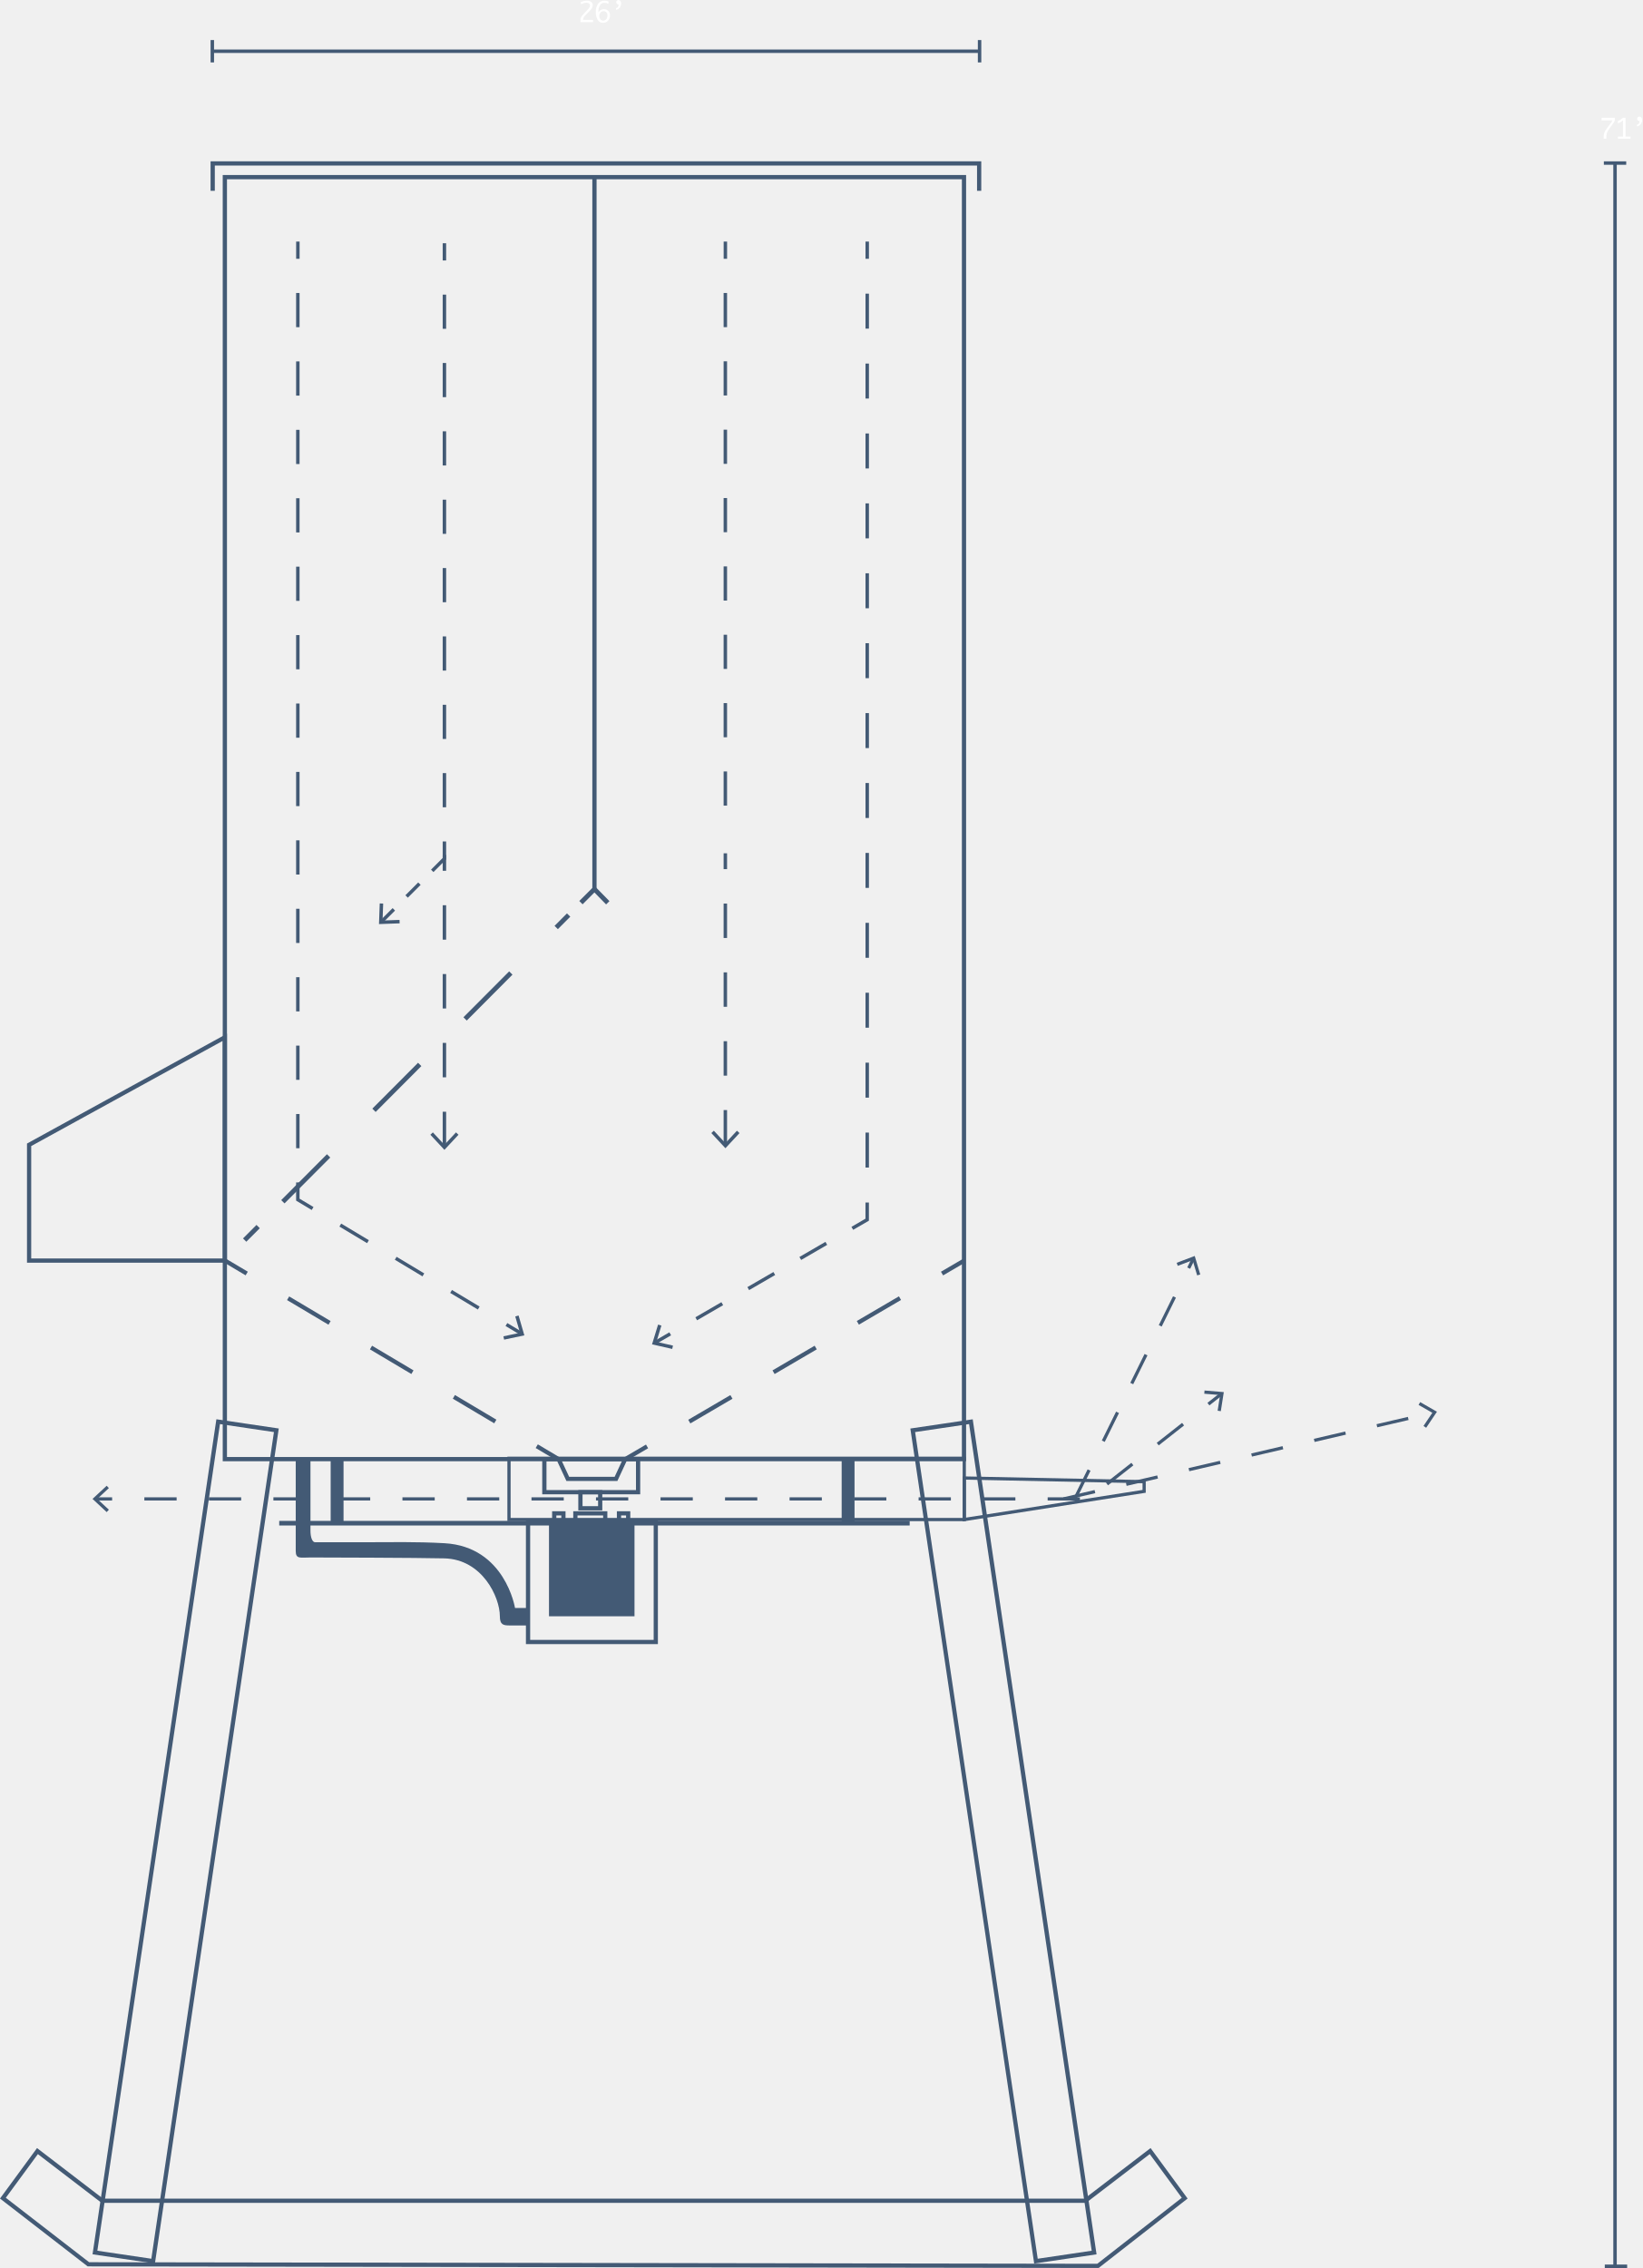
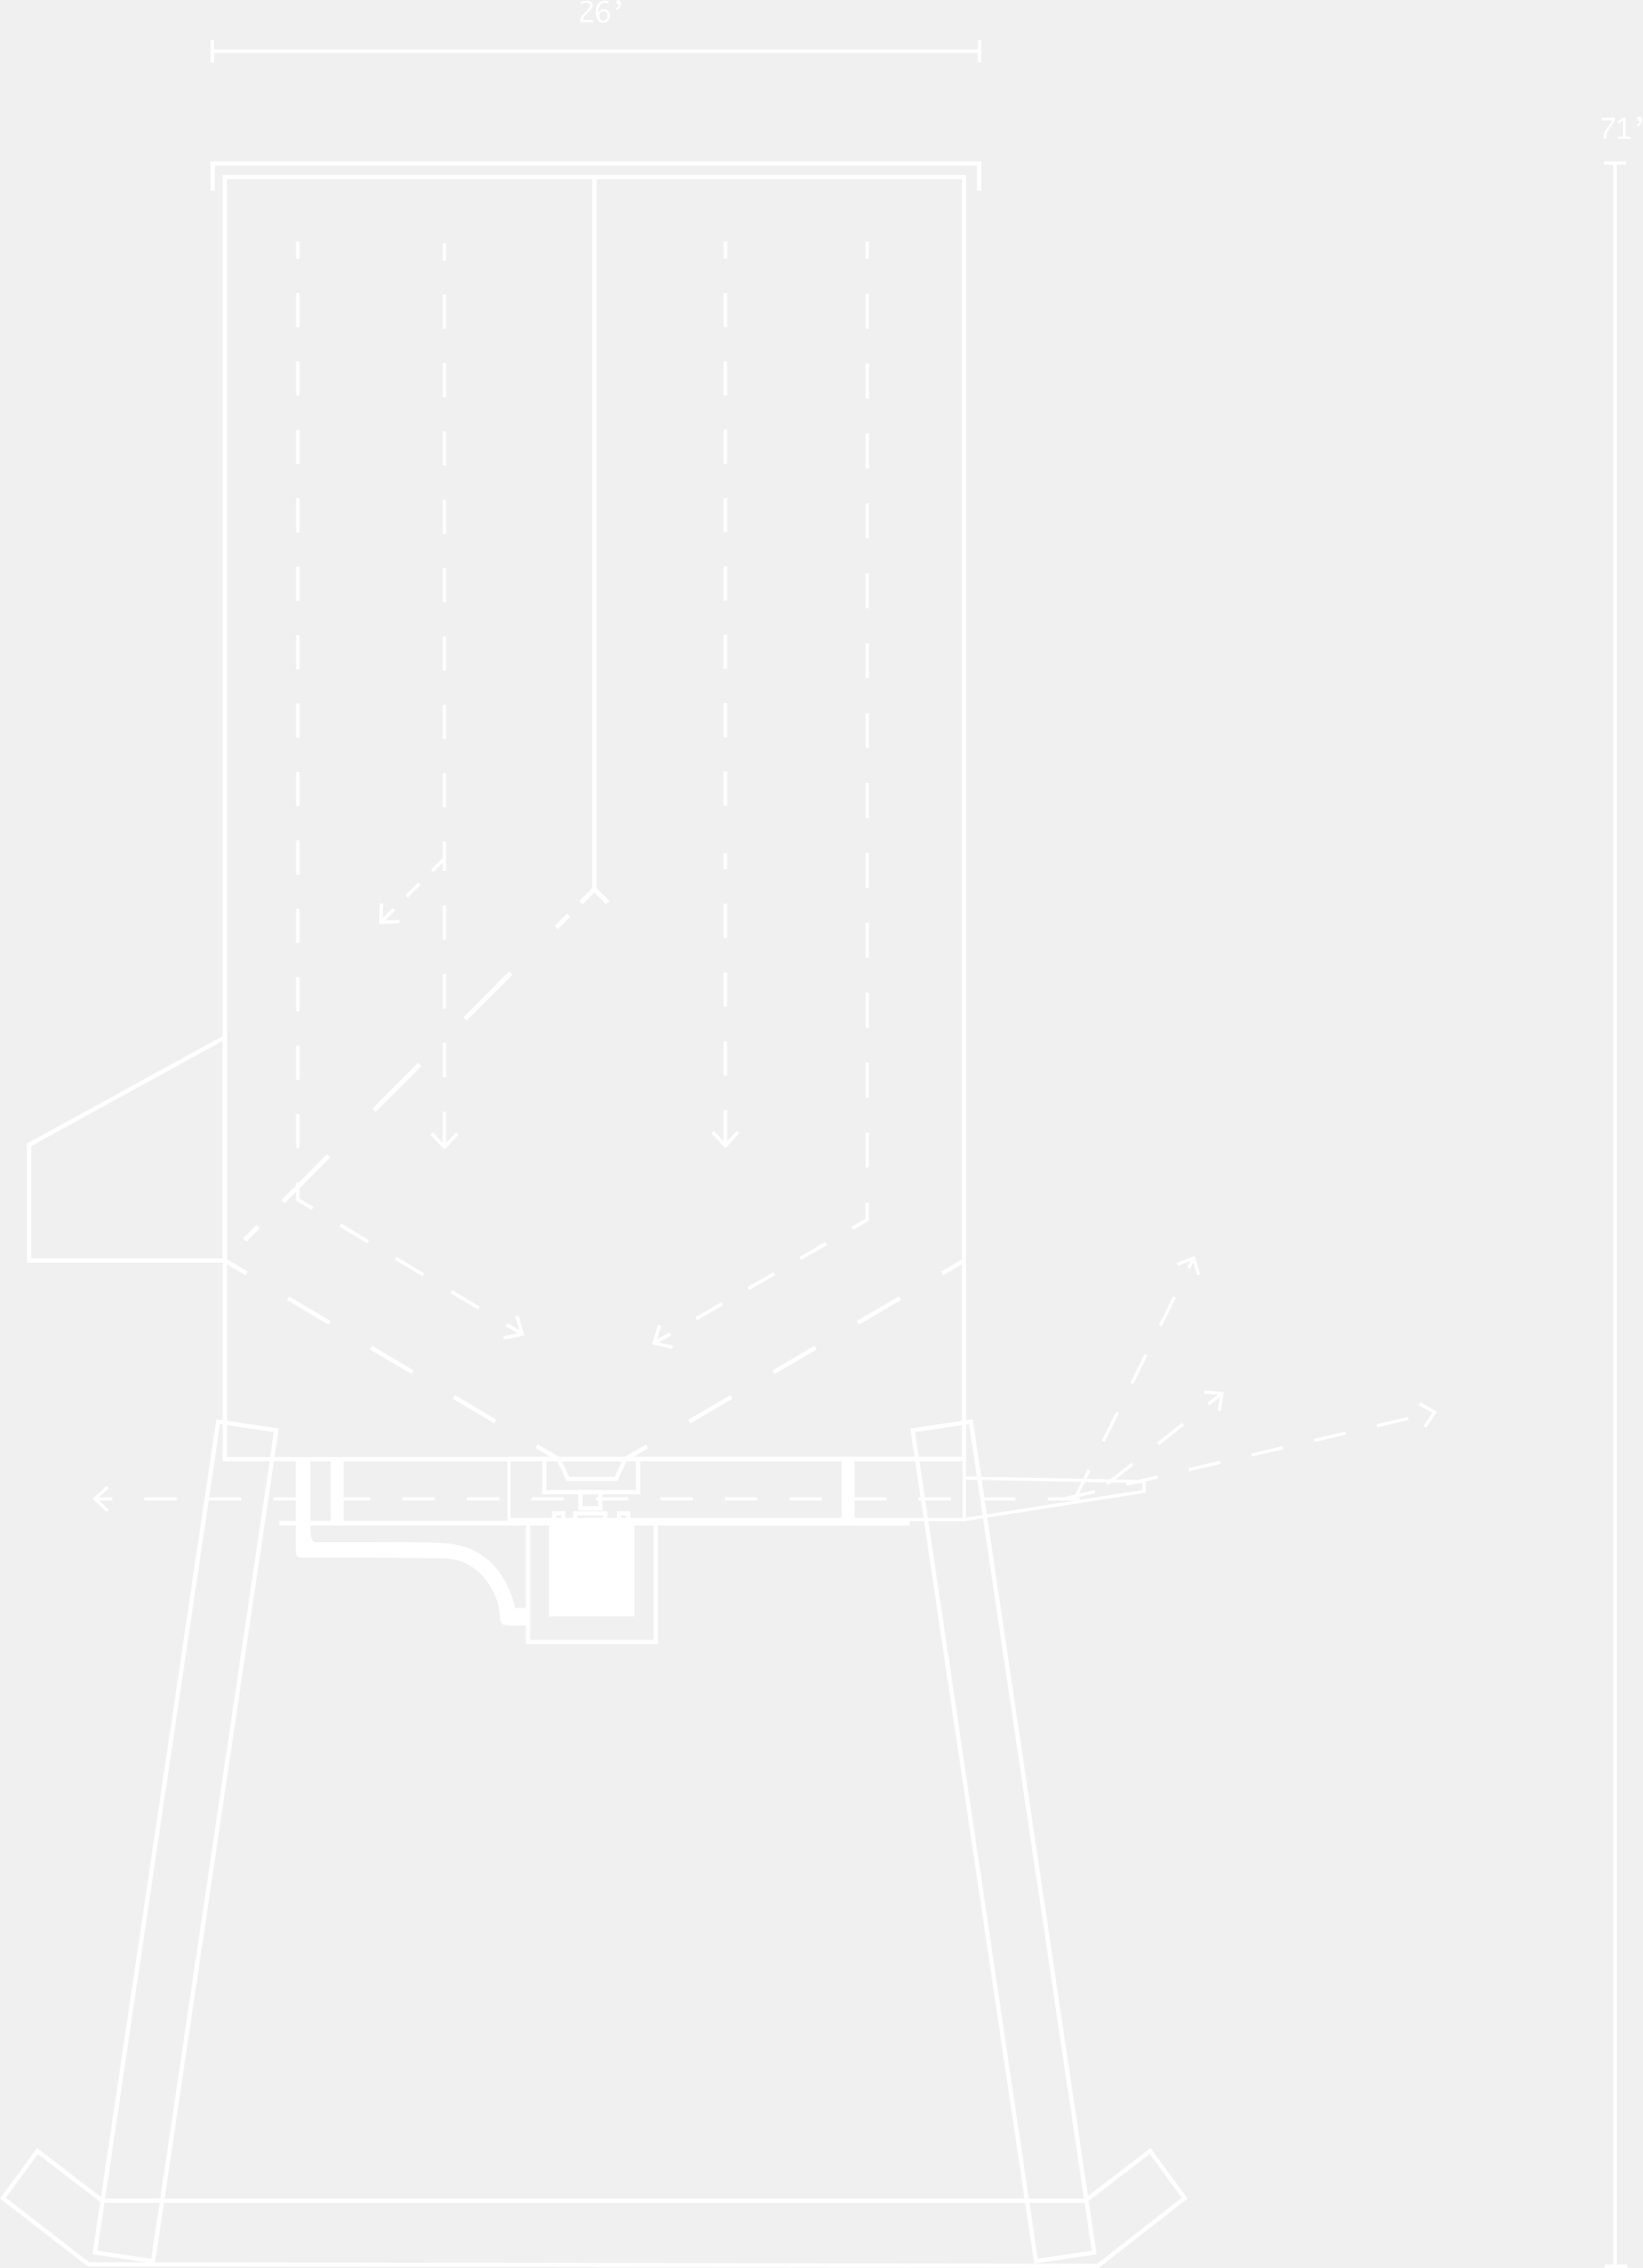
- <svg xmlns="http://www.w3.org/2000/svg" id="Layer_2" data-name="Layer 2" viewBox="0 0 510.42 704.98">
+ <svg xmlns="http://www.w3.org/2000/svg" id="Layer_2" data-name="Layer 2" viewBox="0 0 510.41 704.98">
  <defs>
    <style>
      .cls-1 {
-         fill: #435a75;
-       }
- 
-       .cls-1, .cls-2 {
+         fill: #fff;
        stroke-width: 0px;
-       }
- 
-       .cls-2 {
-         fill: #fff;
      }
    </style>
  </defs>
-   <g id="back">
-     <g>
-       <rect class="cls-1" x="501.46" y="50.68" width="1.07" height="653.76" />
-       <rect class="cls-1" x="498.81" y="703.91" width="6.95" height="1.07" />
-       <rect class="cls-1" x="498.52" y="50.15" width="6.95" height="1.07" />
-       <path class="cls-1" d="M300.29,454.21H69.23V54.4h231.06v399.8h0ZM70.55,452.89h228.43V55.72H70.55v397.17Z" />
-       <rect class="cls-1" x="184.11" y="55.06" width="1.32" height="221.61" />
-       <path class="cls-1" d="M8.39,355.46l62.16-34.15v71.19H8.39v-37.04ZM69.23,323.54l-59.53,32.7v34.94h59.53v-67.64Z" />
-       <path class="cls-1" d="M305.01,59.31h-1.32v-7.85H66.77v7.85h-1.32v-9.17h239.55v9.17Z" />
-       <path class="cls-1" d="M48.15,703.6l-19.39-2.88.1-.65,38.4-258.91,19.39,2.87-.1.65-38.4,258.91h0ZM30.26,699.61l16.78,2.49,38.11-256.96-16.78-2.49-38.11,256.96h0Z" />
-       <path class="cls-1" d="M321.45,703.6l-.09-.65-38.4-258.91,19.39-2.87.09.65,38.4,258.91-19.39,2.87ZM284.44,445.14l38.11,256.96,16.78-2.49-38.11-256.96-16.78,2.49Z" />
-       <path class="cls-1" d="M337.58,684.73l19.79-15.16,9.96,13.58-26.28,20.52-313.35-.49-25.89-20.03,9.96-13.57,19.62,15.02.17.13h306.02ZM337.13,683.41H32.01l-20.5-15.71-11.51,15.69,27.25,21.09,314.02.49h.23l27.64-21.58-11.51-15.69-20.51,15.7h0Z" />
-       <path class="cls-1" d="M198.99,464.49h-30.45v-11.6h30.45v11.6ZM169.86,463.17h27.82v-8.97h-27.82v8.97h0Z" />
-       <path class="cls-1" d="M191.9,460.35h-15.84l-3.03-6.52,1.19-.55,2.68,5.76h14.15l2.68-5.76,1.19.55-3.03,6.52h0Z" />
-       <rect class="cls-1" x="102.78" y="453.55" width="4" height="19.71" />
-       <rect class="cls-1" x="261.61" y="453.55" width="4" height="19.71" />
-       <rect class="cls-1" x="86.79" y="472.75" width="195.96" height="1.43" />
-       <path class="cls-1" d="M91.92,453.55v28.57c0,2.57,1.43,2,4.57,2s33.28.08,41.62.28c11.75.28,17.26,12,17.26,18,0,2.58,1.01,2.85,3,2.85h5.71v-5.43h-4s-3.05-19.06-21.9-20.13c-9.07-.51-16.26-.3-25.4-.3h-14.85c-.86,0-1.43-1.57-1.43-3.57v-22.28h-4.57Z" />
-       <path class="cls-1" d="M187.21,469.49h-7.46v-6.31h7.46v6.31h0ZM181.07,468.17h4.83v-3.68h-4.83v3.68Z" />
-       <path class="cls-1" d="M188.78,473.92h-10.6v-4.17h10.6v4.17ZM179.5,472.6h7.97v-1.54h-7.97v1.54Z" />
-       <path class="cls-1" d="M175.78,473.92h-4.17v-4.17h4.17v4.17ZM172.93,472.6h1.54v-1.54h-1.54v1.54Z" />
-       <path class="cls-1" d="M195.92,473.92h-4.18v-4.17h4.17v4.17h0ZM193.06,472.6h1.54v-1.54h-1.54v1.54Z" />
-       <path class="cls-1" d="M204.49,511.05h-41.02v-38.45h41.02v38.45ZM164.79,509.74h38.39v-35.82h-38.39v35.82h0Z" />
-       <rect class="cls-1" x="170.64" y="473.26" width="26.58" height="29.14" />
-       <rect class="cls-1" x="193.77" y="450.93" width="7.89" height="1.32" transform="translate(-200.98 161.65) rotate(-30.33)" />
-       <path class="cls-1" d="M214.58,442.45l-.66-1.13,13.1-7.67.66,1.13-13.1,7.67ZM240.77,427.1l-.66-1.13,13.1-7.67.66,1.13-13.1,7.67ZM266.97,411.75l-.66-1.13,13.1-7.67.66,1.13-13.1,7.67Z" />
-       <rect class="cls-1" x="292.27" y="393.22" width="7.89" height="1.32" transform="translate(-158.36 203.49) rotate(-30.33)" />
-       <rect class="cls-1" x="72.64" y="389.89" width="1.32" height="7.9" transform="translate(-302.68 255.53) rotate(-59.26)" />
-       <path class="cls-1" d="M153.62,442.42l-12.88-7.66.67-1.13,12.88,7.66-.67,1.13ZM127.86,427.09l-12.88-7.66.67-1.13,12.88,7.66-.67,1.13ZM102.1,411.77l-12.88-7.66.67-1.13,12.88,7.66-.67,1.13h0Z" />
-       <rect class="cls-1" x="169.57" y="447.6" width="1.32" height="7.89" transform="translate(-304.87 366.97) rotate(-59.25)" />
-       <rect class="cls-1" x="92.05" y="75.09" width="1.07" height="5.35" />
-       <path class="cls-1" d="M93.11,356.91h-1.07v-10.63h1.07v10.63ZM93.11,335.65h-1.07v-10.63h1.07v10.63ZM93.11,314.38h-1.07v-10.63h1.07v10.63ZM93.11,293.11h-1.07v-10.63h1.07v10.63ZM93.11,271.84h-1.07v-10.63h1.07v10.63ZM93.11,250.57h-1.07v-10.63h1.07v10.63ZM93.11,229.31h-1.07v-10.63h1.07v10.63ZM93.11,208.04h-1.07v-10.63h1.07v10.63ZM93.11,186.77h-1.07v-10.63h1.07v10.63h0ZM93.11,165.5h-1.07v-10.63h1.07v10.63ZM93.11,144.24h-1.07v-10.63h1.07v10.63h0ZM93.11,122.97h-1.07v-10.63h1.07v10.63ZM93.11,101.7h-1.07v-10.63h1.07v10.63Z" />
-       <path class="cls-1" d="M96.89,376.11l-4.85-2.91v-5.65h1.07v5.05l4.33,2.59-.55.92h0Z" />
-       <path class="cls-1" d="M148.53,407.05l-8.6-5.16.55-.92,8.6,5.16-.55.92ZM131.32,396.74l-8.6-5.16.55-.92,8.6,5.16-.55.92h0ZM114.1,386.42l-8.6-5.16.55-.92,8.6,5.16-.55.92Z" />
-       <rect class="cls-1" x="159.17" y="410.41" width="1.07" height="5.35" transform="translate(-276.74 337.84) rotate(-59.08)" />
-       <path class="cls-1" d="M156.7,416.43l-.23-1.05,5.16-1.1-1.47-5.07,1.03-.3,1.79,6.17-6.29,1.33h0Z" />
-       <rect class="cls-1" x="269.02" y="75.09" width="1.07" height="5.35" />
-       <path class="cls-1" d="M270.09,362.92h-1.07v-10.87h1.07v10.87ZM270.09,341.19h-1.07v-10.87h1.07v10.87ZM270.09,319.45h-1.07v-10.87h1.07v10.87ZM270.09,297.72h-1.07v-10.87h1.07v10.87ZM270.09,275.99h-1.07v-10.87h1.07v10.87ZM270.09,254.26h-1.07v-10.87h1.07v10.87ZM270.09,232.53h-1.07v-10.87h1.07v10.87ZM270.09,210.8h-1.07v-10.87h1.07v10.87ZM270.09,189.07h-1.07v-10.87h1.07v10.87ZM270.09,167.34h-1.07v-10.87h1.07v10.87ZM270.09,145.61h-1.07v-10.87h1.07v10.87ZM270.09,123.88h-1.07v-10.87h1.07v10.87ZM270.09,102.15h-1.07v-10.87h1.07v10.87Z" />
-       <path class="cls-1" d="M265.19,382.28l-.54-.93,4.36-2.53v-5.04h1.07v5.66l-4.89,2.83h0Z" />
-       <path class="cls-1" d="M216.67,410.39l-.53-.93,8.09-4.69.54.93-8.09,4.69ZM232.85,401.01l-.54-.93,8.09-4.69.54.93-8.09,4.69ZM249.02,391.64l-.54-.93,8.09-4.69.54.93-8.09,4.69Z" />
-       <rect class="cls-1" x="203.34" y="415.41" width="5.35" height="1.07" transform="translate(-180.96 159.61) rotate(-30.13)" />
-       <path class="cls-1" d="M204.56,411.73l1.02.31-1.54,5.05,5.14,1.17-.24,1.04-6.27-1.43,1.88-6.14h0Z" />
-       <rect class="cls-1" x="224.93" y="75.09" width="1.07" height="5.35" />
-       <path class="cls-1" d="M225.99,250.42h-1.07v-10.62h1.07v10.62ZM225.99,229.17h-1.07v-10.62h1.07v10.62ZM225.99,207.92h-1.07v-10.62h1.07v10.62ZM225.99,186.68h-1.07v-10.62h1.07v10.62ZM225.99,165.43h-1.07v-10.62h1.07v10.62ZM225.99,144.18h-1.07v-10.62h1.07v10.62ZM225.99,122.93h-1.07v-10.62h1.07v10.62ZM225.99,101.69h-1.07v-10.62h1.07v10.62Z" />
-       <path class="cls-1" d="M225.99,355.75h-1.07v-10.7h1.07v10.7ZM225.99,334.35h-1.07v-10.7h1.07v10.7ZM225.99,312.95h-1.07v-10.7h1.07v10.7ZM225.99,291.56h-1.07v-10.7h1.07v10.7ZM225.99,270.16h-1.07v-4.92h1.07v4.92Z" />
-       <path class="cls-1" d="M229.84,352.2l-.78-.73-3.59,3.86-3.59-3.86-.78.73,4.38,4.71,4.38-4.71Z" />
-       <polygon class="cls-1" points="303.94 12.45 303.94 15.39 66.53 15.39 66.53 12.45 65.46 12.45 65.46 19.4 66.53 19.4 66.53 16.46 303.94 16.46 303.94 19.4 305.01 19.4 305.01 12.45 303.94 12.45" />
-       <path class="cls-2" d="M184.34,6.88h-3.93v-.72c0-.2.04-.4.11-.59.1-.26.25-.5.43-.71.21-.26.43-.51.67-.76l.44-.45c.09-.09.28-.3.59-.64.23-.23.42-.49.59-.77.09-.16.14-.34.15-.53,0-.26-.12-.5-.33-.64-.22-.15-.48-.23-.75-.23-.18,0-.36.02-.53.06-.17.03-.34.08-.51.13-.15.05-.39.15-.72.3v-.69c.34-.16.69-.28,1.06-.34.29-.06.58-.09.87-.09.32,0,.63.05.93.17.26.09.49.28.63.51.13.22.21.48.21.74,0,.32-.1.63-.26.9-.28.43-.62.83-1,1.18l-.48.47-.4.39c-.23.23-.43.47-.62.74-.16.26-.25.55-.26.86h3.12v.72h0Z" />
-       <path class="cls-2" d="M185.98,3.84c.19-.29.45-.54.75-.73.29-.19.63-.28.98-.28.34,0,.66.08.96.25.29.15.53.4.69.69.17.32.25.67.24,1.03,0,.59-.2,1.16-.59,1.61-.39.45-.96.7-1.56.68-.7.03-1.36-.34-1.7-.95-.4-.74-.59-1.58-.56-2.42-.05-.91.2-1.81.72-2.56.45-.62,1.17-.97,1.94-.94.43,0,.86.06,1.27.19v.78c-.41-.21-.85-.32-1.31-.33-.56,0-1.08.3-1.34.8-.34.62-.51,1.32-.48,2.02v.17h0ZM187.5,6.42c.23,0,.44-.07.63-.19.22-.13.4-.34.5-.57.12-.26.19-.55.18-.84.02-.35-.09-.7-.31-.97-.21-.26-.54-.4-.87-.38-.37,0-.73.15-.97.44-.25.3-.39.68-.38,1.07-.02.38.12.76.37,1.04.21.25.52.4.85.4" />
-       <path class="cls-2" d="M191.49,3.05v-.52c.17-.04.32-.11.46-.23.11-.11.19-.23.25-.37.07-.17.1-.36.09-.55-.21.02-.43-.06-.57-.22-.11-.13-.18-.29-.18-.47,0-.19.07-.36.21-.49.13-.13.3-.2.47-.2.24,0,.46.11.6.3.18.24.27.53.25.83,0,.3-.07.6-.2.87-.13.26-.32.5-.55.69-.24.2-.53.32-.84.36" />
-       <path class="cls-2" d="M498.46,43.12v-.58c0-.39.04-.77.15-1.15.13-.37.32-.72.54-1.03.26-.38.47-.67.62-.88l.68-.9.25-.31c.19-.26.35-.55.47-.86h-3.36v-.78h4.12v.52c0,.2-.04.39-.12.57-.22.39-.47.77-.75,1.12-.1.14-.2.27-.3.41l-.43.61c-.28.39-.49.71-.62.94-.13.23-.23.47-.3.73-.08.33-.11.66-.1,1v.58h-.85,0Z" />
-       <path class="cls-2" d="M504.47,42.47v-5.01c-.22.17-.44.33-.68.47-.29.16-.59.3-.91.4v-.7c.59-.24,1.12-.58,1.59-1.01h.78v5.84h1.56v.65h-3.93v-.65h1.59,0Z" />
-       <path class="cls-2" d="M508.83,39.29v-.52c.17-.04.32-.11.46-.23.11-.11.19-.23.25-.37.07-.17.1-.36.09-.55-.21.02-.43-.06-.57-.22-.11-.13-.18-.29-.19-.47,0-.19.07-.36.21-.49.13-.13.3-.2.48-.2.24,0,.46.11.6.3.18.24.27.53.25.83,0,.3-.07.6-.2.87-.13.26-.32.5-.55.69-.24.2-.53.32-.84.36" />
-       <rect class="cls-1" x="137.6" y="75.61" width="1.07" height="5.35" />
-       <path class="cls-1" d="M137.6,240.31h1.07v10.62h-1.07v-10.62ZM137.6,219.07h1.07v10.62h-1.07v-10.62ZM137.6,197.82h1.07v10.62h-1.07v-10.62ZM137.6,176.57h1.07v10.62h-1.07v-10.62ZM137.6,155.32h1.07v10.62h-1.07v-10.62ZM137.6,134.07h1.07v10.62h-1.07v-10.62ZM137.6,112.83h1.07v10.62h-1.07v-10.62ZM137.6,91.58h1.07v10.62h-1.07v-10.62h0Z" />
-       <path class="cls-1" d="M133.97,270.32l3.63-3.63v-5.13h1.07v5.57l-3.94,3.94-.76-.76h0Z" />
-       <rect class="cls-1" x="125.56" y="276.13" width="5.63" height="1.07" transform="translate(-158.03 171.81) rotate(-45)" />
-       <rect class="cls-1" x="117.84" y="284.01" width="5.35" height="1.07" transform="translate(-165.88 168.51) rotate(-44.99)" />
-       <path class="cls-1" d="M117.8,287.24l.23-6.42,1.07.04-.19,5.27,5.27-.19.04,1.07-6.42.23h0Z" />
-       <path class="cls-1" d="M137.6,345.57h1.07v10.7h-1.07v-10.7ZM137.6,324.17h1.07v10.7h-1.07v-10.7ZM137.6,302.77h1.07v10.7h-1.07v-10.7ZM137.6,281.38h1.07v10.7h-1.07v-10.7ZM137.6,265.75h1.07v4.92h-1.07v-4.92Z" />
-       <path class="cls-1" d="M138.13,357.43l4.38-4.71-.78-.73-3.59,3.86-3.59-3.86-.78.73,4.38,4.71Z" />
-       <rect class="cls-1" x="75.17" y="382.64" width="5.93" height="1.45" transform="translate(-248.49 167.99) rotate(-45.08)" />
-       <path class="cls-1" d="M88.44,374.06l-1.03-1.02,14.21-14.26,1.03,1.02-14.21,14.26ZM116.76,345.64l-1.03-1.03,14.21-14.26,1.03,1.03-14.21,14.26ZM145.08,317.23l-1.03-1.03,14.21-14.26,1.03,1.02-14.21,14.27ZM173.4,288.81l-1.03-1.02,3.86-3.87,1.03,1.02-3.86,3.87Z" />
-       <polygon class="cls-1" points="188.39 281.13 184.76 277.41 181.09 281.09 180.06 280.06 184.77 275.35 189.43 280.11 188.39 281.13" />
+   <g id="Layer_2-2" data-name="Layer 2">
+     <g id="back">
      <g>
-         <path class="cls-1" d="M300.22,472.83h-142.51v-20.05h142.51v20.05ZM158.71,471.83h140.51v-18.05h-140.51v18.05Z" />
-         <path class="cls-1" d="M299.22,472.92v-14h.51s56.4,1.15,56.4,1.15v3.93l-56.91,8.92ZM300.22,459.93v11.81l54.91-8.61v-2.09l-54.91-1.11Z" />
+         <rect class="cls-1" x="501.46" y="50.68" width="1.07" height="653.76" />
+         <rect class="cls-1" x="498.81" y="703.91" width="6.95" height="1.07" />
+         <rect class="cls-1" x="498.52" y="50.15" width="6.95" height="1.07" />
+         <path class="cls-1" d="M300.29,454.21H69.23V54.4h231.06v399.8h0ZM70.55,452.89h228.43V55.72H70.55v397.17Z" />
+         <rect class="cls-1" x="184.11" y="55.06" width="1.32" height="221.61" />
+         <path class="cls-1" d="M8.39,355.46l62.16-34.15v71.19H8.39v-37.04ZM69.23,323.54l-59.53,32.7v34.94h59.53v-67.64h0Z" />
+         <path class="cls-1" d="M305.01,59.31h-1.32v-7.85H66.77v7.85h-1.32v-9.17h239.55v9.17h.01Z" />
+         <path class="cls-1" d="M48.15,703.6l-19.39-2.88.1-.65,38.4-258.91,19.39,2.87-.1.65-38.4,258.91h0ZM30.26,699.61l16.78,2.49,38.11-256.96-16.78-2.49-38.11,256.96h0Z" />
+         <path class="cls-1" d="M321.45,703.6l-.09-.65-38.4-258.91,19.39-2.87.09.65,38.4,258.91-19.39,2.87ZM284.44,445.14l38.11,256.96,16.78-2.49-38.11-256.96-16.78,2.49h0Z" />
+         <path class="cls-1" d="M337.58,684.73l19.79-15.16,9.96,13.58-26.28,20.52-313.35-.49-25.89-20.03,9.96-13.57,19.62,15.02.17.13h306.02ZM337.13,683.41H32.01l-20.5-15.71-11.51,15.69,27.25,21.09,314.02.49h.23l27.64-21.58-11.51-15.69-20.51,15.7h.01Z" />
+         <path class="cls-1" d="M198.99,464.49h-30.45v-11.6h30.45v11.6ZM169.86,463.17h27.82v-8.97h-27.82v8.97h0Z" />
+         <path class="cls-1" d="M191.9,460.35h-15.84l-3.03-6.52,1.19-.55,2.68,5.76h14.15l2.68-5.76,1.19.55-3.03,6.52h.01Z" />
+         <rect class="cls-1" x="102.78" y="453.55" width="4" height="19.71" />
+         <rect class="cls-1" x="261.61" y="453.55" width="4" height="19.71" />
+         <rect class="cls-1" x="86.79" y="472.75" width="195.96" height="1.43" />
+         <path class="cls-1" d="M91.92,453.55v28.57c0,2.57,1.43,2,4.57,2s33.28.08,41.62.28c11.75.28,17.26,12,17.26,18,0,2.58,1.01,2.85,3,2.85h5.71v-5.43h-4s-3.05-19.06-21.9-20.13c-9.07-.51-16.26-.3-25.4-.3h-14.85c-.86,0-1.43-1.57-1.43-3.57v-22.28h-4.58Z" />
+         <path class="cls-1" d="M187.21,469.49h-7.46v-6.31h7.46v6.31h0ZM181.07,468.17h4.83v-3.68h-4.83v3.68Z" />
+         <path class="cls-1" d="M188.78,473.92h-10.6v-4.17h10.6v4.17ZM179.5,472.6h7.97v-1.54h-7.97v1.54Z" />
+         <path class="cls-1" d="M175.78,473.92h-4.17v-4.17h4.17v4.17ZM172.93,472.6h1.54v-1.54h-1.54v1.54Z" />
+         <path class="cls-1" d="M195.92,473.92h-4.18v-4.17h4.17v4.17h0ZM193.06,472.6h1.54v-1.54h-1.54v1.54Z" />
+         <path class="cls-1" d="M204.49,511.05h-41.02v-38.45h41.02v38.45ZM164.79,509.74h38.39v-35.82h-38.39v35.82h0Z" />
+         <rect class="cls-1" x="170.64" y="473.26" width="26.58" height="29.14" />
+         <rect class="cls-1" x="193.77" y="450.93" width="7.89" height="1.32" transform="translate(-200.98 161.65) rotate(-30.33)" />
+         <path class="cls-1" d="M214.58,442.45l-.66-1.13,13.1-7.67.66,1.13-13.1,7.67ZM240.77,427.1l-.66-1.13,13.1-7.67.66,1.13-13.1,7.67ZM266.97,411.75l-.66-1.13,13.1-7.67.66,1.13-13.1,7.67Z" />
+         <rect class="cls-1" x="292.27" y="393.22" width="7.89" height="1.32" transform="translate(-158.36 203.49) rotate(-30.33)" />
+         <rect class="cls-1" x="72.63" y="389.89" width="1.32" height="7.9" transform="translate(-302.67 255.52) rotate(-59.26)" />
+         <path class="cls-1" d="M153.62,442.42l-12.88-7.66.67-1.13,12.88,7.66-.67,1.13ZM127.86,427.09l-12.88-7.66.67-1.13,12.88,7.66-.67,1.13ZM102.1,411.77l-12.88-7.66.67-1.13,12.88,7.66-.67,1.13h0Z" />
+         <rect class="cls-1" x="169.57" y="447.6" width="1.32" height="7.89" transform="translate(-304.87 366.97) rotate(-59.25)" />
+         <rect class="cls-1" x="92.05" y="75.09" width="1.07" height="5.35" />
+         <path class="cls-1" d="M93.11,356.91h-1.07v-10.63h1.07v10.63ZM93.11,335.65h-1.07v-10.63h1.07v10.63ZM93.11,314.38h-1.07v-10.63h1.07v10.63ZM93.11,293.11h-1.07v-10.63h1.07v10.63ZM93.11,271.84h-1.07v-10.63h1.07v10.63ZM93.11,250.57h-1.07v-10.63h1.07v10.63ZM93.11,229.31h-1.07v-10.63h1.07v10.63ZM93.11,208.04h-1.07v-10.63h1.07v10.63ZM93.11,186.77h-1.07v-10.63h1.07v10.63h0ZM93.11,165.5h-1.07v-10.63h1.07v10.63ZM93.11,144.24h-1.07v-10.63h1.07v10.63h0ZM93.11,122.97h-1.07v-10.63h1.07v10.63ZM93.11,101.7h-1.07v-10.63h1.07v10.63Z" />
+         <path class="cls-1" d="M96.89,376.11l-4.85-2.91v-5.65h1.07v5.05l4.33,2.59-.55.92h0Z" />
+         <path class="cls-1" d="M148.53,407.05l-8.6-5.16.55-.92,8.6,5.16-.55.92ZM131.32,396.74l-8.6-5.16.55-.92,8.6,5.16-.55.92h0ZM114.1,386.42l-8.6-5.16.55-.92,8.6,5.16-.55.92Z" />
+         <rect class="cls-1" x="159.17" y="410.42" width="1.07" height="5.35" transform="translate(-276.74 337.83) rotate(-59.08)" />
+         <path class="cls-1" d="M156.7,416.43l-.23-1.05,5.16-1.1-1.47-5.07,1.03-.3,1.79,6.17-6.29,1.33h0v.02Z" />
+         <rect class="cls-1" x="269.02" y="75.09" width="1.07" height="5.35" />
+         <path class="cls-1" d="M270.09,362.92h-1.07v-10.87h1.07v10.87ZM270.09,341.19h-1.07v-10.87h1.07v10.87ZM270.09,319.45h-1.07v-10.87h1.07v10.87ZM270.09,297.72h-1.07v-10.87h1.07v10.87ZM270.09,275.99h-1.07v-10.87h1.07v10.87ZM270.09,254.26h-1.07v-10.87h1.07v10.87ZM270.09,232.53h-1.07v-10.87h1.07v10.87ZM270.09,210.8h-1.07v-10.87h1.07v10.87ZM270.09,189.07h-1.07v-10.87h1.07v10.87ZM270.09,167.34h-1.07v-10.87h1.07v10.87ZM270.09,145.61h-1.07v-10.87h1.07v10.87ZM270.09,123.88h-1.07v-10.87h1.07v10.87ZM270.09,102.15h-1.07v-10.87h1.07v10.87Z" />
+         <path class="cls-1" d="M265.19,382.28l-.54-.93,4.36-2.53v-5.04h1.07v5.66l-4.89,2.83h0Z" />
+         <path class="cls-1" d="M216.67,410.39l-.53-.93,8.09-4.69.54.93-8.09,4.69h0ZM232.85,401.01l-.54-.93,8.09-4.69.54.93-8.09,4.69ZM249.02,391.64l-.54-.93,8.09-4.69.54.93-8.09,4.69h0Z" />
+         <rect class="cls-1" x="203.33" y="415.41" width="5.35" height="1.07" transform="translate(-180.95 159.61) rotate(-30.13)" />
+         <path class="cls-1" d="M204.56,411.73l1.02.31-1.54,5.05,5.14,1.17-.24,1.04-6.27-1.43,1.88-6.14h0Z" />
+         <rect class="cls-1" x="224.93" y="75.09" width="1.07" height="5.35" />
+         <path class="cls-1" d="M225.99,250.42h-1.07v-10.62h1.07v10.62ZM225.99,229.17h-1.07v-10.62h1.07v10.62ZM225.99,207.92h-1.07v-10.62h1.07v10.62ZM225.99,186.68h-1.07v-10.62h1.07v10.62ZM225.99,165.43h-1.07v-10.62h1.07v10.62ZM225.99,144.18h-1.07v-10.62h1.07v10.62ZM225.99,122.93h-1.07v-10.62h1.07v10.62ZM225.99,101.69h-1.07v-10.62h1.07v10.62Z" />
+         <path class="cls-1" d="M225.99,355.75h-1.07v-10.7h1.07v10.7ZM225.99,334.35h-1.07v-10.7h1.07v10.7ZM225.99,312.95h-1.07v-10.7h1.07v10.7ZM225.99,291.56h-1.07v-10.7h1.07v10.7ZM225.99,270.16h-1.07v-4.92h1.07v4.92Z" />
+         <path class="cls-1" d="M229.84,352.2l-.78-.73-3.59,3.86-3.59-3.86-.78.73,4.38,4.71,4.38-4.71h-.02Z" />
+         <polygon class="cls-1" points="303.94 12.45 303.94 15.39 66.53 15.39 66.53 12.45 65.46 12.45 65.46 19.4 66.53 19.4 66.53 16.46 303.94 16.46 303.94 19.4 305.01 19.4 305.01 12.45 303.94 12.45" />
+         <path class="cls-1" d="M184.34,6.88h-3.93v-.72c0-.2.04-.4.11-.59.1-.26.25-.5.43-.71.21-.26.43-.51.67-.76l.44-.45c.09-.09.28-.3.59-.64.23-.23.42-.49.59-.77.09-.16.14-.34.15-.53,0-.26-.12-.5-.33-.64-.22-.15-.48-.23-.75-.23-.18,0-.36.02-.53.06-.17.03-.34.08-.51.13-.15.05-.39.15-.72.3v-.69c.34-.16.69-.28,1.06-.34.29-.06.58-.09.87-.09.32,0,.63.05.93.17.26.09.49.28.63.51.13.22.21.48.21.74,0,.32-.1.63-.26.9-.28.43-.62.83-1,1.18l-.48.47-.4.39c-.23.23-.43.47-.62.74-.16.26-.25.55-.26.86h3.12v.72h-.01Z" />
+         <path class="cls-1" d="M185.98,3.84c.19-.29.45-.54.75-.73.29-.19.63-.28.98-.28s.66.08.96.25c.29.15.53.4.69.69.17.32.25.67.24,1.03,0,.59-.2,1.16-.59,1.61-.39.45-.96.7-1.56.68-.7.03-1.36-.34-1.7-.95-.4-.74-.59-1.58-.56-2.42-.05-.91.2-1.81.72-2.56.45-.62,1.17-.97,1.94-.94.43,0,.86.06,1.27.19v.78c-.41-.21-.85-.32-1.31-.33-.56,0-1.08.3-1.34.8-.34.62-.51,1.32-.48,2.02v.17h-.01ZM187.5,6.42c.23,0,.44-.07.63-.19.22-.13.4-.34.5-.57.12-.26.19-.55.18-.84.02-.35-.09-.7-.31-.97-.21-.26-.54-.4-.87-.38-.37,0-.73.15-.97.44-.25.3-.39.68-.38,1.07-.02.38.12.76.37,1.04.21.25.52.4.85.4" />
+         <path class="cls-1" d="M191.49,3.05v-.52c.17-.04.32-.11.46-.23.11-.11.19-.23.25-.37.07-.17.1-.36.09-.55-.21.02-.43-.06-.57-.22-.11-.13-.18-.29-.18-.47,0-.19.07-.36.21-.49.13-.13.3-.2.47-.2.24,0,.46.11.6.3.18.24.27.53.25.83,0,.3-.07.6-.2.87-.13.26-.32.5-.55.69-.24.2-.53.32-.84.36" />
+         <path class="cls-1" d="M498.46,43.12v-.58c0-.39.04-.77.15-1.15.13-.37.32-.72.54-1.03.26-.38.47-.67.62-.88l.68-.9.25-.31c.19-.26.35-.55.47-.86h-3.36v-.78h4.12v.52c0,.2-.04.39-.12.57-.22.39-.47.77-.75,1.12-.1.14-.2.27-.3.41l-.43.61c-.28.39-.49.71-.62.94s-.23.47-.3.73c-.08.33-.11.66-.1,1v.58h-.85Z" />
+         <path class="cls-1" d="M504.47,42.47v-5.01c-.22.17-.44.33-.68.47-.29.16-.59.3-.91.4v-.7c.59-.24,1.12-.58,1.59-1.01h.78v5.84h1.56v.65h-3.93v-.65h1.59Z" />
+         <path class="cls-1" d="M508.83,39.29v-.52c.17-.04.32-.11.46-.23.11-.11.19-.23.25-.37.07-.17.1-.36.09-.55-.21.02-.43-.06-.57-.22-.11-.13-.18-.29-.19-.47,0-.19.07-.36.21-.49.13-.13.3-.2.48-.2.24,0,.46.11.6.3.18.24.27.53.25.83,0,.3-.07.6-.2.87-.13.26-.32.5-.55.69-.24.2-.53.32-.84.36" />
+         <rect class="cls-1" x="137.6" y="75.61" width="1.07" height="5.35" />
+         <path class="cls-1" d="M137.6,240.31h1.07v10.62h-1.07v-10.62ZM137.6,219.07h1.07v10.62h-1.07v-10.62ZM137.6,197.82h1.07v10.62h-1.07v-10.62ZM137.6,176.57h1.07v10.62h-1.07v-10.62ZM137.6,155.32h1.07v10.62h-1.07v-10.62ZM137.6,134.07h1.07v10.62h-1.07v-10.62ZM137.6,112.83h1.07v10.62h-1.07v-10.62ZM137.6,91.58h1.07v10.62h-1.07v-10.62h0Z" />
+         <path class="cls-1" d="M133.97,270.32l3.63-3.63v-5.13h1.07v5.57l-3.94,3.94-.76-.76h0Z" />
+         <rect class="cls-1" x="125.56" y="276.13" width="5.63" height="1.07" transform="translate(-158.03 171.81) rotate(-45)" />
+         <rect class="cls-1" x="117.85" y="284.01" width="5.35" height="1.07" transform="translate(-165.89 168.51) rotate(-44.99)" />
+         <path class="cls-1" d="M117.8,287.24l.23-6.42,1.07.04-.19,5.27,5.27-.19.04,1.07-6.42.23h0Z" />
+         <path class="cls-1" d="M137.6,345.57h1.07v10.7h-1.07v-10.7ZM137.6,324.17h1.07v10.7h-1.07v-10.7ZM137.6,302.77h1.07v10.7h-1.07v-10.7ZM137.6,281.38h1.07v10.7h-1.07v-10.7ZM137.6,265.75h1.07v4.92h-1.07v-4.92Z" />
+         <path class="cls-1" d="M138.13,357.43l4.38-4.71-.78-.73-3.59,3.86-3.59-3.86-.78.73,4.38,4.71h-.02Z" />
+         <rect class="cls-1" x="75.18" y="382.64" width="5.93" height="1.45" transform="translate(-248.49 167.99) rotate(-45.08)" />
+         <path class="cls-1" d="M88.44,374.06l-1.03-1.02,14.21-14.26,1.03,1.02-14.21,14.26ZM116.76,345.64l-1.03-1.03,14.21-14.26,1.03,1.03-14.21,14.26ZM145.08,317.23l-1.03-1.03,14.21-14.26,1.03,1.02-14.21,14.27h0ZM173.4,288.81l-1.03-1.02,3.86-3.87,1.03,1.02-3.86,3.87Z" />
+         <polygon class="cls-1" points="188.39 281.13 184.76 277.41 181.09 281.09 180.06 280.06 184.77 275.35 189.43 280.11 188.39 281.13" />
        <g>
-           <rect class="cls-1" x="29.85" y="465.42" width="5" height="1" />
-           <path class="cls-1" d="M335.67,466.42h-10.03v-1h10.03v1ZM315.61,466.42h-10.03v-1h10.03v1ZM295.56,466.42h-10.03v-1h10.03v1ZM275.5,466.42h-10.03v-1h10.03v1ZM255.45,466.42h-10.03v-1h10.03v1ZM235.39,466.42h-10.03v-1h10.03v1ZM215.34,466.42h-10.03v-1h10.03v1ZM195.28,466.42h-10.03v-1h10.03v1ZM175.23,466.42h-10.03v-1h10.03v1ZM155.18,466.42h-10.03v-1h10.03v1ZM135.12,466.42h-10.03v-1h10.03v1ZM115.07,466.42h-10.03v-1h10.03v1ZM95.01,466.42h-10.03v-1h10.03v1ZM74.96,466.42h-10.03v-1h10.03v1ZM54.9,466.42h-10.03v-1h10.03v1ZM344.4,461.69l-.62-.79,7.88-6.2.62.79-7.88,6.2ZM360.16,449.28l-.62-.79,7.88-6.2.62.79-7.88,6.2Z" />
-           <rect class="cls-1" x="375.07" y="434.43" width="5" height="1" transform="translate(-188.22 327.2) rotate(-38.26)" />
-           <polygon class="cls-1" points="33.16 470.01 33.84 469.27 30.23 465.92 33.84 462.56 33.16 461.83 28.76 465.92 33.16 470.01" />
-           <polygon class="cls-1" points="379.46 438.65 378.47 438.5 379.23 433.63 374.32 433.22 374.4 432.22 380.39 432.72 379.46 438.65" />
-         </g>
-         <g>
-           <path class="cls-1" d="M334.53,466.14l-.9-.44,4.43-8.97.9.44-4.43,8.97ZM343.38,448.2l-.9-.44,4.43-8.97.9.44-4.43,8.97ZM352.23,430.27l-.9-.44,4.43-8.97.9.44-4.43,8.97ZM361.08,412.34l-.9-.44,4.43-8.97.9.44-4.43,8.97ZM369.93,394.4l-.9-.44,1.38-2.81.9.44-1.38,2.81Z" />
-           <polygon class="cls-1" points="373.07 396.15 372.11 396.44 370.7 391.72 366.09 393.47 365.74 392.53 371.35 390.4 373.07 396.15" />
-         </g>
-         <g>
-           <path class="cls-1" d="M330.71,466.4l-.23-.97,9.74-2.27.23.97-9.74,2.27ZM350.19,461.86l-.23-.97,9.74-2.27.23.97-9.74,2.27ZM369.66,457.31l-.23-.97,9.74-2.27.23.97-9.74,2.27ZM389.14,452.76l-.23-.97,9.74-2.27.23.97-9.74,2.27ZM408.61,448.21l-.23-.97,9.74-2.27.23.97-9.74,2.27ZM428.09,443.66l-.23-.97,9.74-2.27.23.97-9.74,2.27Z" />
-           <polygon class="cls-1" points="443.29 443.8 442.46 443.24 445.21 439.15 440.93 436.7 441.43 435.83 446.64 438.82 443.29 443.8" />
+           <path class="cls-1" d="M300.22,472.83h-142.51v-20.05h142.51v20.05ZM158.71,471.83h140.51v-18.05h-140.51v18.05Z" />
+           <path class="cls-1" d="M299.22,472.92v-14h.51l56.4,1.15v3.93l-56.91,8.92ZM300.22,459.93v11.81l54.91-8.61v-2.09l-54.91-1.11h0Z" />
+           <g>
+             <rect class="cls-1" x="29.85" y="465.42" width="5" height="1" />
+             <path class="cls-1" d="M335.67,466.42h-10.03v-1h10.03v1ZM315.61,466.42h-10.03v-1h10.03v1ZM295.56,466.42h-10.03v-1h10.03v1ZM275.5,466.42h-10.03v-1h10.03v1ZM255.45,466.42h-10.03v-1h10.03v1ZM235.39,466.42h-10.03v-1h10.03v1ZM215.34,466.42h-10.03v-1h10.03v1ZM195.28,466.42h-10.03v-1h10.03v1ZM175.23,466.42h-10.03v-1h10.03v1ZM155.18,466.42h-10.03v-1h10.03v1ZM135.12,466.42h-10.03v-1h10.03v1ZM115.07,466.42h-10.03v-1h10.03v1ZM95.01,466.42h-10.03v-1h10.03v1ZM74.96,466.42h-10.03v-1h10.03v1ZM54.9,466.42h-10.03v-1h10.03v1ZM344.4,461.69l-.62-.79,7.88-6.2.62.79-7.88,6.2ZM360.16,449.28l-.62-.79,7.88-6.2.62.79-7.88,6.2Z" />
+             <rect class="cls-1" x="375.07" y="434.41" width="5" height="1" transform="translate(-188.21 327.22) rotate(-38.26)" />
+             <polygon class="cls-1" points="33.16 470.01 33.84 469.27 30.23 465.92 33.84 462.56 33.16 461.83 28.76 465.92 33.16 470.01" />
+             <polygon class="cls-1" points="379.46 438.65 378.47 438.5 379.23 433.63 374.32 433.22 374.4 432.22 380.39 432.72 379.46 438.65" />
+           </g>
+           <g>
+             <path class="cls-1" d="M334.53,466.14l-.9-.44,4.43-8.97.9.44-4.43,8.97ZM343.38,448.2l-.9-.44,4.43-8.97.9.44-4.43,8.97ZM352.23,430.27l-.9-.44,4.43-8.97.9.44-4.43,8.97ZM361.08,412.34l-.9-.44,4.43-8.97.9.44-4.43,8.97ZM369.93,394.4l-.9-.44,1.38-2.81.9.44-1.38,2.81Z" />
+             <polygon class="cls-1" points="373.07 396.15 372.11 396.44 370.7 391.72 366.09 393.47 365.74 392.53 371.35 390.4 373.07 396.15" />
+           </g>
+           <g>
+             <path class="cls-1" d="M330.71,466.4l-.23-.97,9.74-2.27.23.97-9.74,2.27ZM350.19,461.86l-.23-.97,9.74-2.27.23.97-9.74,2.27ZM369.66,457.31l-.23-.97,9.74-2.27.23.97-9.74,2.27ZM389.14,452.76l-.23-.97,9.74-2.27.23.97-9.74,2.27ZM408.61,448.21l-.23-.97,9.74-2.27.23.97-9.74,2.27ZM428.09,443.66l-.23-.97,9.74-2.27.23.97-9.74,2.27Z" />
+             <polygon class="cls-1" points="443.29 443.8 442.46 443.24 445.21 439.15 440.93 436.7 441.43 435.83 446.64 438.82 443.29 443.8" />
+           </g>
        </g>
      </g>
    </g>
  </g>
</svg>
